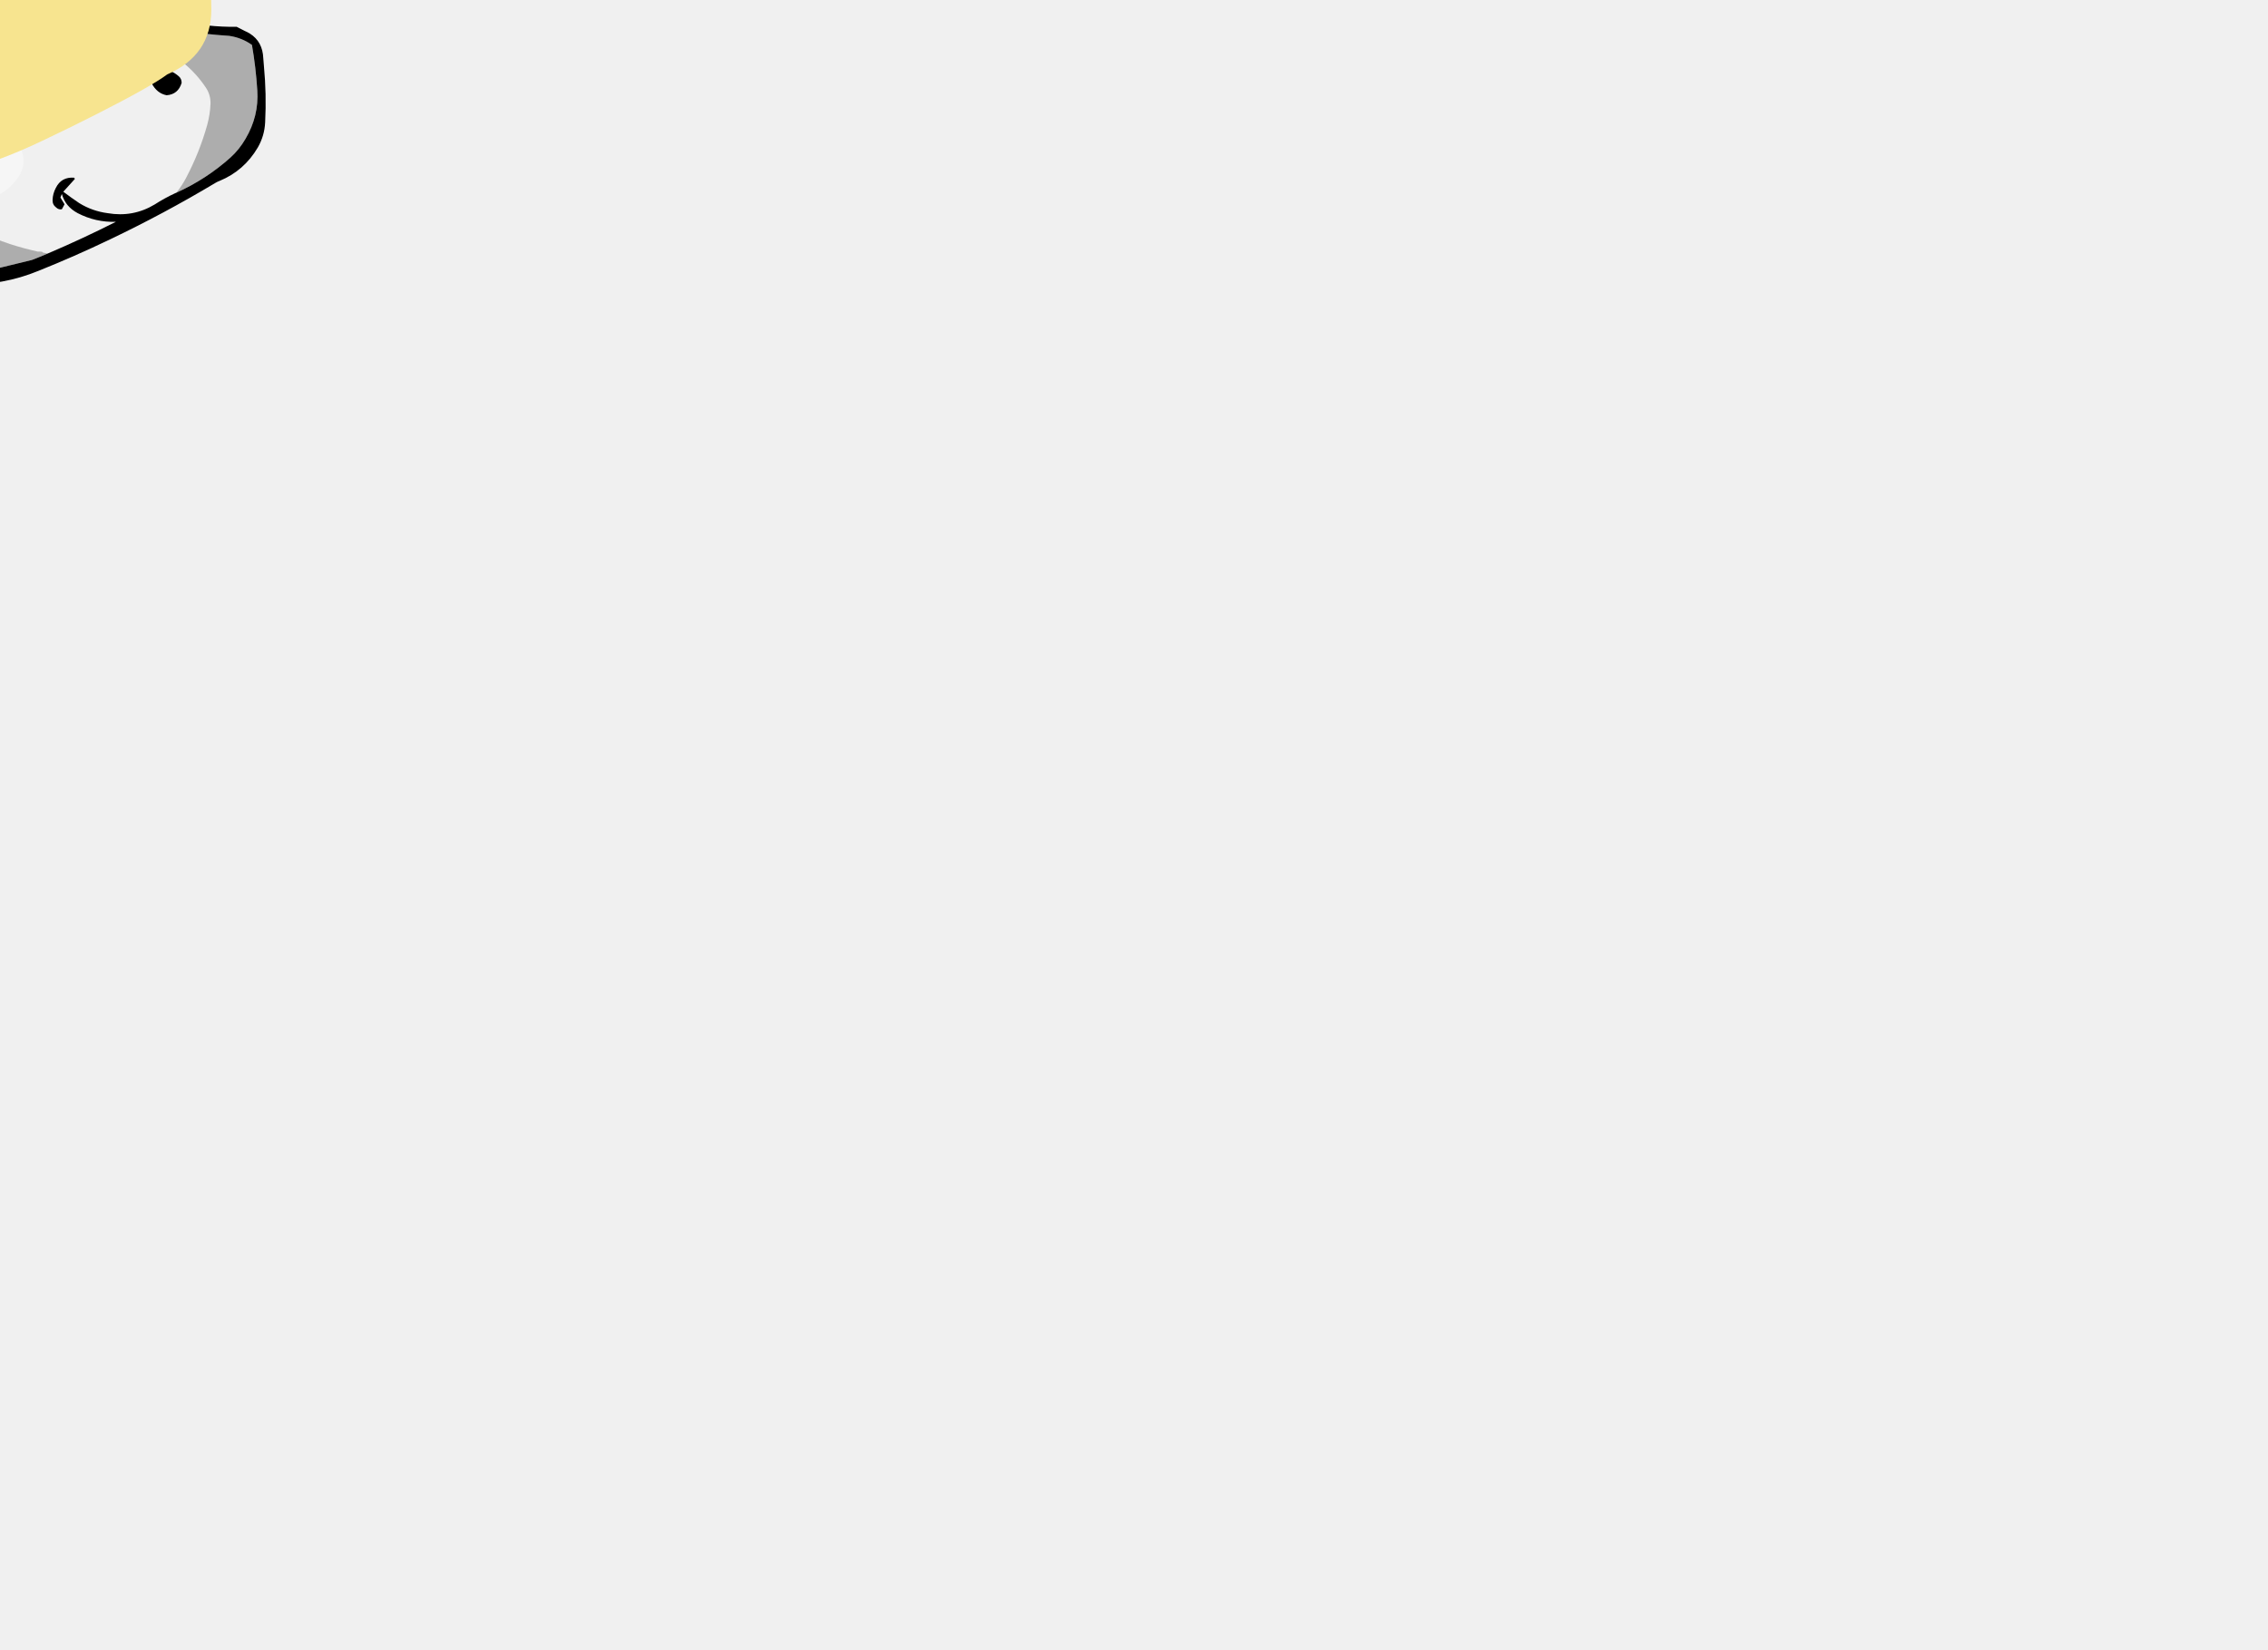
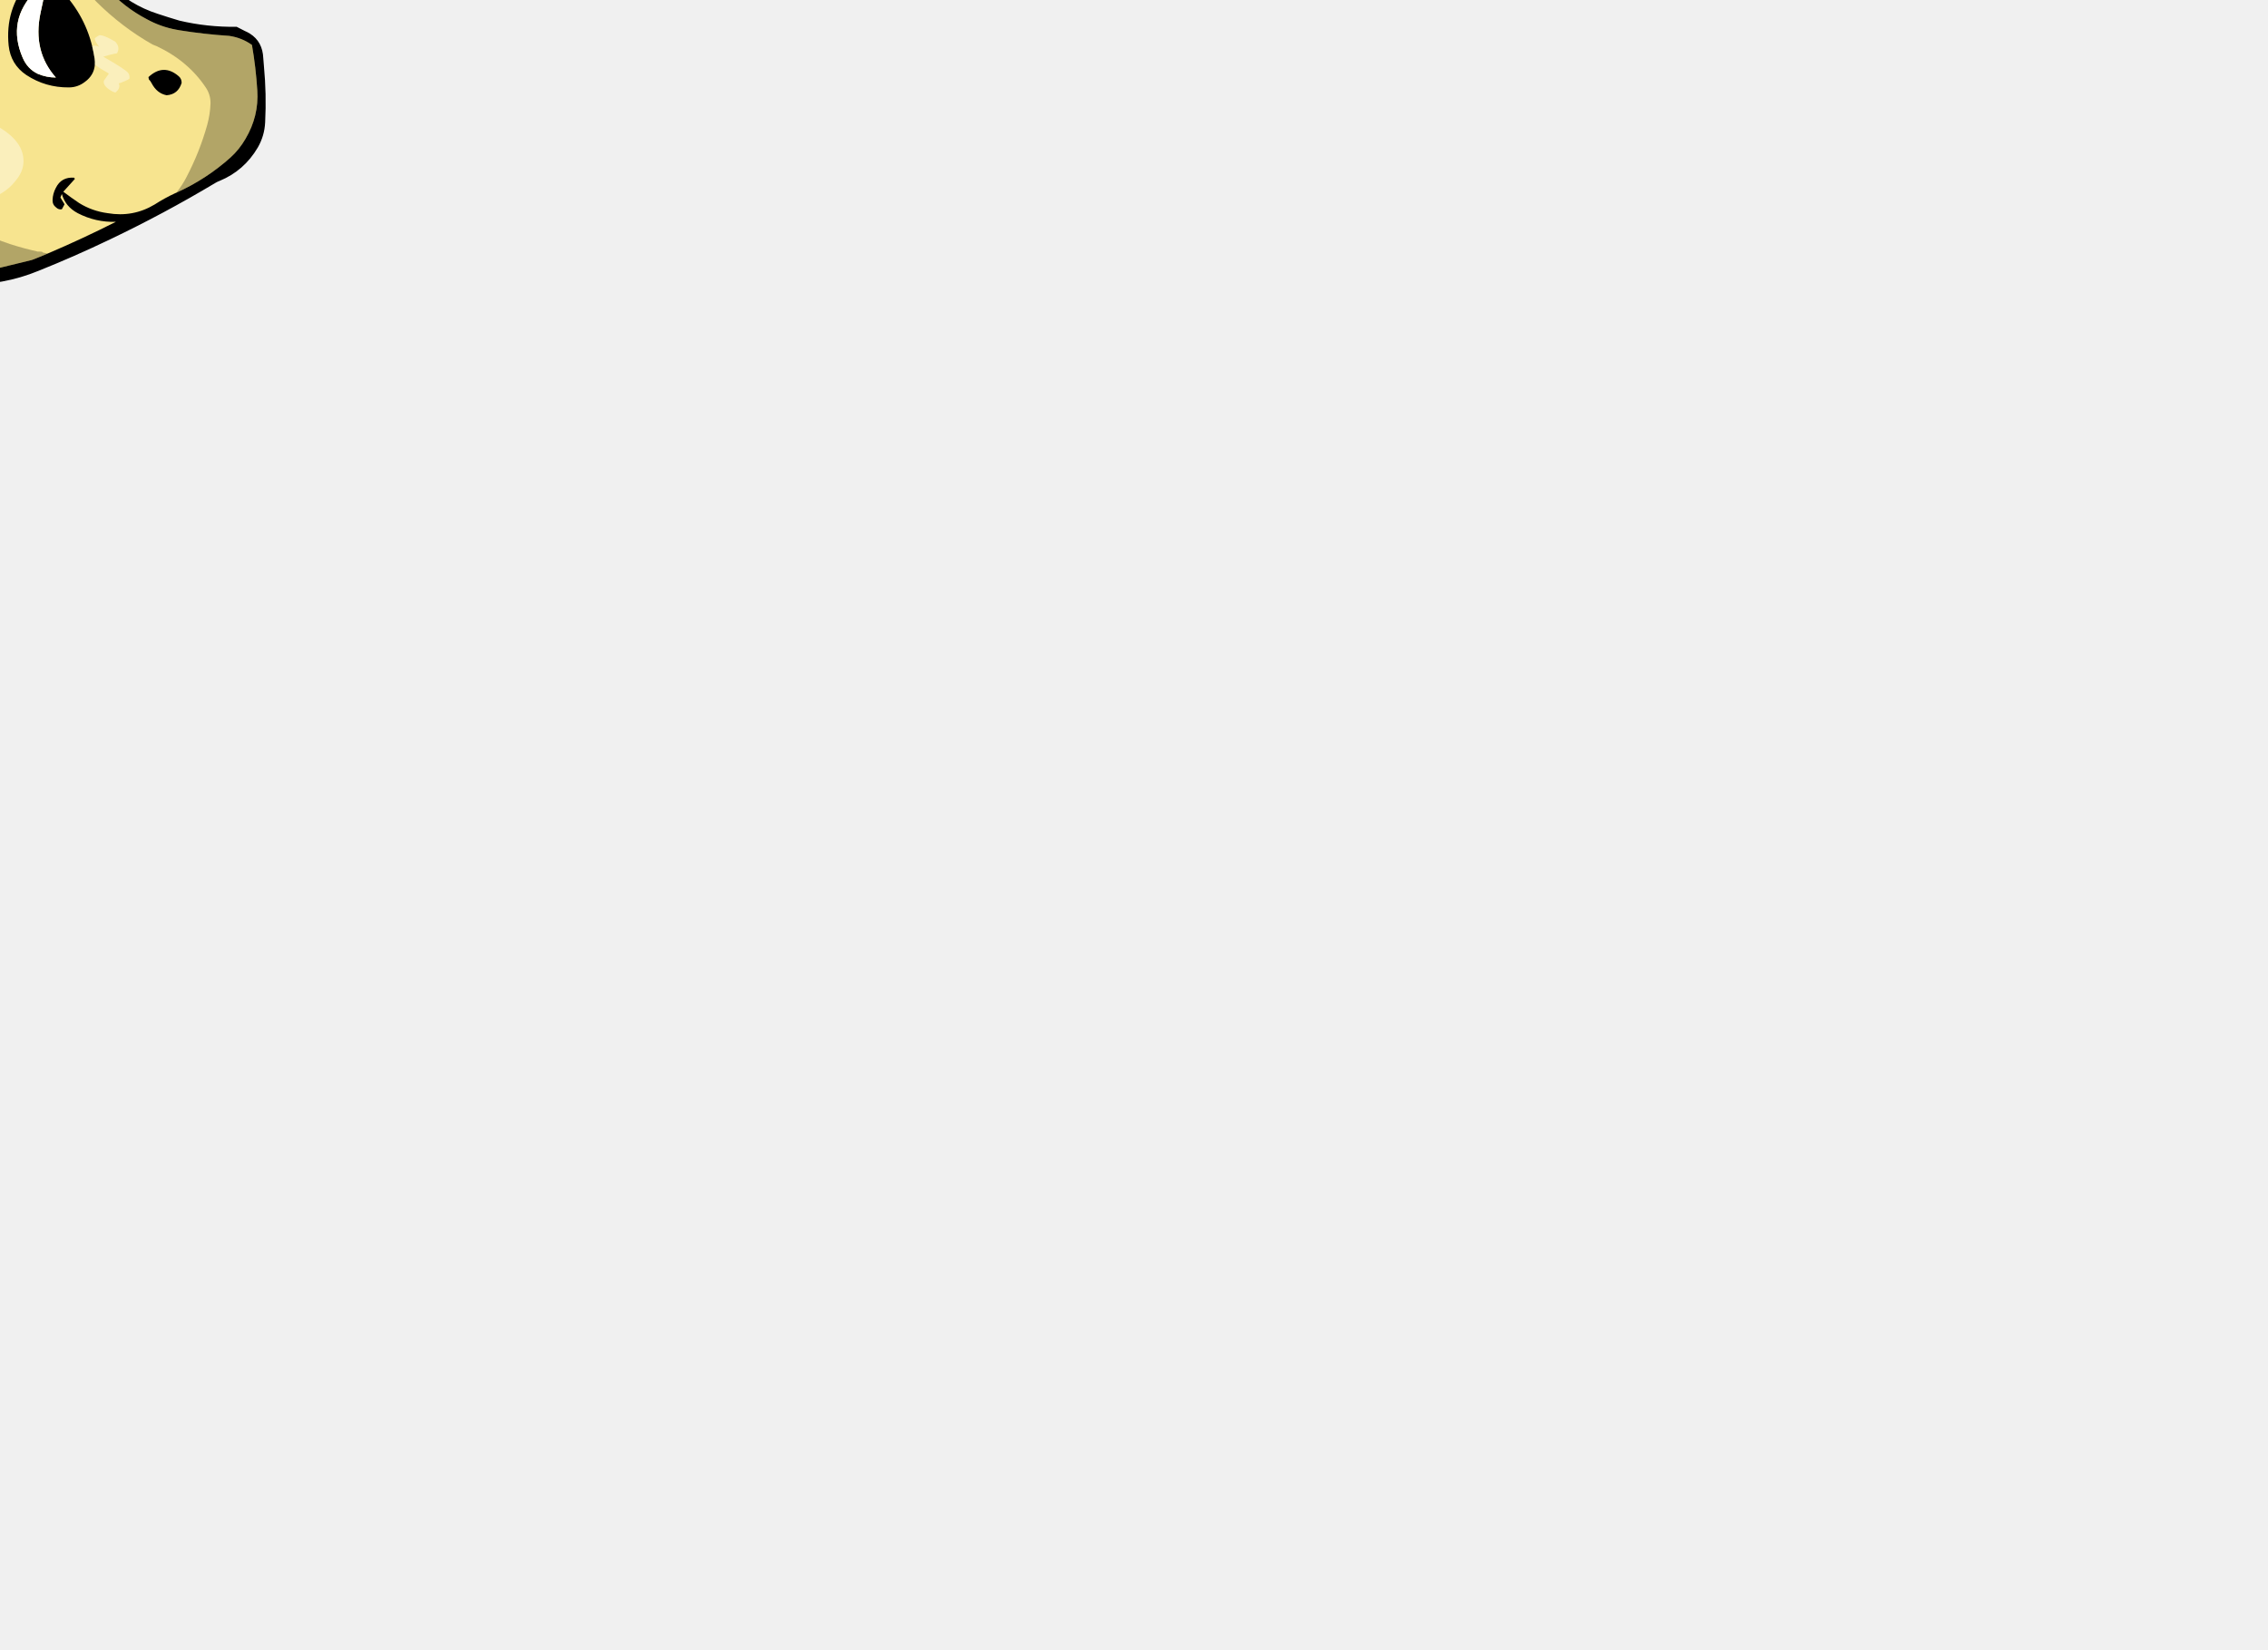
<svg xmlns="http://www.w3.org/2000/svg" xmlns:xlink="http://www.w3.org/1999/xlink" version="1.1" preserveAspectRatio="none" x="0px" y="0px" width="550px" height="400px" viewBox="0 0 550 400">
  <defs>
+     <g id="Parts_Heads_headColorMC_39_Layer1_0_FILL">
+       <path fill="#F7E48F" stroke="none" d=" M 120.15 83.75 Q 120 83.8 119.75 83.75 L 115.25 83.85 Q 106.2 83.1 100.5 80.7 95.25 78.95 91.2 75.75 88.55 73.7 84.65 69.35 82.95 67.15 82.3 66.45 81.3 65.85 81.05 65.6 79.256 63.711 78.7 63.2 78.678 63.175 78.65 63.15 78.3 62.75 77.5 61.25 76.65 59.6 76.45 59.35 73.8 57.55 69.5 56.15 65.65 54.95 61.15 54.75 56.6 54.55 52.05 55.5 51.75 54.75 51 54.25 50.05 53.7 49.4 53.3 46.95 51.75 43.55 51.1 39.95 50.5 34.3 50.7 29.35 51.35 29.2 51.35 28.6 51.55 28.6 53 31.3 55.85 31.35 55.85 32.3 56.3 34.15 56.95 35.9 57.8 37.5 59.55 37.4 59.5 35.05 60.15 32.7 60.8 32.55 60.75 27.5 59.2 23.45 60 21.35 59.2 18 60.35 14.45 61.6 8.9 65.15 0.552 70.596 -1.35 73.1 2.022 73.404 6.55 74.2 9 74.6 12.35 75.25 12.4 75.25 15 75.55 17 75.8 19.6 76.35 22.1 78.05 22.3 78.1 9.3 80.2 0.75 85.9 -6.8 90.9 -6.8 95.4 -6.8 96.4 -7.5 97.65 -7.35 97.85 0.4 98 L 15.5 98.75 Q 11.5 101.25 6.4 110.05 1.9 117.85 2.1 118.5 6.1 115.4 8.65 114.1 12.9 111.85 21.75 111.15 22.9 113.85 24.7 119.3 25.7 122.3 27.3 127.2 29.5 133.5 32 136.25 36.75 141.5 46.65 143.15 47.3 143.25 48.75 143.75 50.05 144.2 50.75 144.25 61.3 144.25 63.7 143.7 63.85 143.7 63.95 143.85 64 144.05 64.2 144 75 141.15 85.55 136.1 92 133.05 98.7 129.65 112 122.9 115.95 119.95 126.65 115.3 126.65 104.2 L 126.45 92.3 125.55 87.9 124.35 86.35 Q 120.85 84 120.15 83.75 Z" />
+     </g>
+     <g id="Parts_Heads_headColorMC2_39_Layer3_0_FILL">
+       <path fill="#DAC849" stroke="none" d=" M 22.4 110.2 Q 21.65 107.85 21.45 106.65 21.35 105.8 21 104.5 20.6 103.1 20.4 102.4 L 19.6 99.1 Q 18.7 98.7 17.95 98.7 14.05 98.7 9.5 104.9 5.85 109.9 3.4 116.3 4.3 115.8 6.65 115.05 10.4 113.8 10.7 113.7 19.8 110.4 22.4 110.2 M 20.1 98.1 Q 18.85 92.1 19.65 87.1 19.75 86.6 19.9 83.65 20 81.55 20.5 80.2 15.15 80.6 8.55 83.35 3.7 85.4 -0.1 87.85 -1.25 88.6 -2.55 90.5 -3 91.2 -4.75 94.2 -5.8 96 -6.5 97.1 L 17.05 97.1 Q 17.35 97.05 18.55 97.55 19.8 98.1 20.1 98.1 M 37.05 51.2 Q 30.4 51.2 28.7 52.4 32.05 52.6 36.75 58.1 37.45 58.95 38.15 59.8 40.65 59.35 42.15 58.7 44.1 57.85 45.85 57.4 L 50.95 55.2 Q 50.55 54.55 50.05 54.05 47.2 51.2 37.05 51.2 M 29.65 66.95 Q 32.15 63.1 32.45 62.75 33.15 62.35 33.85 62 29.6 60.05 25.9 60.05 17.7 60.05 9.55 65 4.05 68.3 -0.35 73.1 3.85 72.85 19.55 76 19.8 76.05 20.95 76.65 22.1 77.3 22.6 77.45 23.75 74.6 24.1 74 24.4 73.55 26.85 71.15 27.2 70.85 29.65 66.95 Z" />
+     </g>
    <g id="Parts_Sets_Gecko_geckoHeadStatic_0_Layer0_0_FILL">
      <path fill="#DAC849" stroke="none" d=" M 26.1 47.9 Q 25.2 47.5 24.45 47.5 20.55 47.5 16 53.7 12.35 58.7 9.9 65.1 10.8 64.6 13.15 63.85 16.9 62.6 17.2 62.5 26.3 59.2 28.9 59 28.15 56.65 27.95 55.45 27.85 54.6 27.5 53.3 27.1 51.9 26.9 51.2 L 26.1 47.9 M 1.75 43 Q 0.7 44.8 0 45.9 L 23.55 45.9 Q 23.85 45.85 25.05 46.35 26.3 46.9 26.6 46.9 25.35 40.9 26.15 35.9 26.25 35.4 26.4 32.45 26.5 30.35 27 29 21.65 29.4 15.05 32.15 10.2 34.2 6.4 36.65 5.25 37.4 3.95 39.3 3.5 40 1.75 43 M 36.15 15.75 Q 38.65 11.9 38.95 11.55 39.65 11.15 40.35 10.8 36.1 8.85 32.4 8.85 24.2 8.85 16.05 13.8 10.55 17.1 6.15 21.9 10.35 21.65 26.05 24.8 26.3 24.85 27.45 25.45 28.6 26.1 29.1 26.25 30.25 23.4 30.6 22.8 30.9 22.35 33.35 19.95 33.7 19.65 36.15 15.75 M 48.65 7.5 Q 50.6 6.65 52.35 6.2 L 57.45 4 Q 57.05 3.35 56.55 2.85 53.7 0 43.55 0 36.9 0 35.2 1.2 38.55 1.4 43.25 6.9 43.95 7.75 44.65 8.6 47.15 8.15 48.65 7.5 Z" />
    </g>
    <g id="Parts_Sets_Gecko_geckoHeadOutline_0_Layer0_0_FILL">
      <path fill="#000000" fill-opacity="0.278" stroke="none" d=" M 10.4 67.6 Q 10.4 67.4 10.45 67.1 10.35 67.3 10.4 67.8 10.4 67.7 10.4 67.6 M 7.6 22.1 Q 7.491 22.206 7.35 22.3 L 7.4 22.35 Q 7.494 22.209 7.6 22.1 M 70.9 4.9 Q 72.45 5 74.05 5.2 73.5 5.1 72.95 5 70.75 4.6 68.75 4.5 68.2 4.7 67.75 4.85 69.3 4.8 70.9 4.9 M 30 60.9 Q 29.7 59.25 29.45 57.6 29.35 56.95 29.25 56.3 28.7 56.35 28.15 56.45 27.55 56.65 26.85 56.9 22.65 58.45 18.75 59.35 18.05 59.6 17.35 59.9 17.5 59.75 17.7 59.55 16.85 59.7 16 59.85 14.95 61.7 14.15 63.35 13.35 65 12.8 66.45 L 12.85 66.45 Q 14.55 65.45 19.1 63.85 19.55 63.7 20.05 63.55 26.6 61.2 30 60.9 M 2.25 47.95 L 3.4 47.95 Q 3.706 47.944 4.1 47.9 5.35 47.85 5.9 47.95 L 25.95 47.95 Q 26.8 47.9 27.7 47.95 L 27.8 48.25 Q 27.2 45.05 27.15 43.6 23.1 44.4 19.1 44.4 18.85 44.4 18.65 44.4 18.45 44.45 18.3 44.5 L 12.65 44.5 Q 11.2 44.1 10.15 43.8 10.3 43.6 10.5 43.4 8.3 42.9 6.1 42.15 5 43.4 4.05 45.05 L 3.35 46.2 2.9 46.95 Q 2.55 47.5 2.25 47.95 M 26.25 24 Q 25 23.8 23.65 23.6 21.4 23.3 17.4 20.85 17.15 20.25 15.6 18.9 15.35 18.7 15.1 18.5 11.3 21.25 9.4 23.5 9.45 23.5 9.5 23.5 11.35 23.35 14.85 24 L 14.95 24 Q 15.152 24.01 15.35 24.05 19.8 24.85 28.35 26.85 28.85 26.925 29.4 27.1 L 30.65 27.5 Q 30.95 26.8 31.35 26.15 30.15 25.65 29.25 25.4 27.65 24.6 26.25 24 M 43.65 4.7 Q 42.6 3.3 41.75 2.2 40.15 2.35 39.1 2.6 38.05 2.9 37.5 3.25 40 3.4 43.25 6.55 44.35 7.55 45.55 8.95 46.25 9.8 46.95 10.65 47.5 10.35 48.1 10.1 47.7 9.5 47.25 8.8 45.25 5.65 45.25 5.85 L 45.25 5.8 Q 44.4 5.3 43.65 4.7 M 83.05 89.2 Q 82.5 89.1 81.9 88.95 L 81.85 88.9 Q 81.85 88.7 80.85 88.7 L 80.8 88.75 Q 77.2 87.95 73.95 86.9 57.2 81.35 48.4 67.9 39.65 54.55 39.65 35.7 39.65 24.4 48.9 17.75 59.1 10.4 80 9.4 77.55 8.2 74.85 7.65 74.45 7.55 74.05 7.5 71.15 7.05 68.35 7.05 L 56.05 9.4 55.15 9.7 Q 54.725 9.9 54.3 10.1 50.35 11.95 46.45 14.1 45.8 14.55 45.2 15 L 45.15 15 Q 38.2 20.3 33.85 27.85 29.2 35.95 30.3 45.3 31.3 53.55 34.1 61.3 34.5 62.15 35 63 L 34.95 63 34.9 63 Q 34.825 63.013 34.75 63.05 35 63.65 35.25 64.25 36.05 66.15 36 68.45 36 69 36 69.6 L 35.95 69.55 35.95 69.6 35.55 69 Q 37 75.1 39.05 81.25 39.9 83.7 41.7 85.5 47.05 90.7 54.5 92.45 54.75 92.5 55 92.55 L 58.65 93.35 58.7 93.35 Q 60.65 92.95 63.1 93.45 L 63.15 93.45 Q 63.95 93.35 64.8 93.35 L 67.2 93.55 Q 67.347 93.578 67.5 93.6 L 67.55 93.6 79.25 90.75 Q 80.05 90.45 80.9 90.1 82 89.65 83.05 89.2 M 132.6 38.6 Q 130.15 36.85 127.1 36.4 120.95 36 115.1 35.05 114.65 34.95 114.25 34.9 110.45 34.2 107.1 32.35 101.55 29.45 97.45 24.85 95.35 22.5 92.75 20.5 90.4 18.65 88.4 16.55 89.9 23.15 94.95 28.2 101.1 34.3 108.5 38.5 108.95 38.7 109.5 38.9 117.25 42.55 121.55 49.15 122.6 50.85 122.55 52.85 122.45 55.45 121.75 58 119.9 64.6 116.7 70.7 115.7 72.65 114.25 74.45 121.55 71.15 127.4 65.9 129.55 63.95 131.05 61.35 134.3 55.85 133.9 49.65 133.55 44.05 132.6 38.6 Z" />
      <path fill="#000000" stroke="none" d=" M 135.5 43.7 Q 135.4 42.75 135.35 41.85 135.2 37.8 132.1 35.85 131.55 35.5 130.85 35.2 129.85 34.7 128.9 34.2 121.75 34.3 115 32.7 112.15 31.85 109.75 31.05 102.9 28.85 97.9 23.75 92.95 18.7 88 14 L 88.75 13.35 Q 86.25 9.7 82.55 7.7 80.65 6.7 78.45 6.1 76.25 5.5 74.05 5.2 72.45 5 70.9 4.9 69.3 4.8 67.75 4.85 64.65 4.95 61.6 5.6 60.85 3.95 58.95 2.7 54.15 -0.4 42.6 0.05 38.25 0.6 36.45 1.55 34.8 2.45 34.8 4.05 34.8 4.45 34.9 4.65 34.95 4.8 35.1 4.9 L 35.8 5.15 Q 35.9 5.1 36 5.1 38.8 6.45 42.75 10.8 42.35 10.65 41.9 10.5 36.5 8.85 32.2 9.65 28.05 8.05 16.75 15.35 10.2 19.6 7.65 22.1 L 7.6 22.1 Q 7.494 22.209 7.4 22.35 6 23.75 6 24.5 6 25.35 7 26.35 L 7.6 26.15 Q 7.65 25.95 7.75 25.8 15.8 26.45 19.55 27.1 22.25 27.55 28.8 28.95 29.05 29 29.35 29.1 17 31.1 8.2 37.4 0 43.25 0 48.15 0 48.85 0.3 49.15 0.45 49.4 1 49.55 1.05 49.5 1.1 49.5 1.35 49.8 1.8 49.95 L 22.95 50.05 Q 20.55 51.55 17.75 54.85 15.7 57.3 13.95 60.15 13.9 60.35 13.5 60.8 13.25 61.2 13.05 61.6 12.8 62 12.55 62.45 10.75 65.65 10.45 67.1 10.4 67.4 10.4 67.6 10.4 67.7 10.4 67.8 10.4 67.85 10.45 67.9 L 10.45 67.95 Q 10.45 68.05 10.45 68.15 10.15 68.4 10 68.7 9.6 69.2 9.6 69.65 9.6 70.3 9.9 70.5 L 10.6 70.75 Q 11.3 70.35 14.5 68.1 16.75 66.5 18.9 65.65 22.9 64.1 30.5 63.35 30.8 64.85 31.2 66.35 33.55 75.9 37.8 84.65 40.25 89.65 45.15 92.15 53.45 96.35 62.8 96.65 72.15 96.95 80.8 93.4 89.55 89.9 98.2 85.75 111.3 79.5 123.75 72.05 124.25 71.75 124.8 71.55 130.7 69.1 134 63.5 135.65 60.65 135.8 57.35 136.15 50.55 135.5 43.7 M 127.1 36.4 Q 130.15 36.85 132.6 38.6 133.55 44.05 133.9 49.65 134.3 55.85 131.05 61.35 129.55 63.95 127.4 65.9 121.55 71.15 114.25 74.45 114.1 74.5 114 74.55 111.4 75.75 109 77.3 103.75 80.45 97.6 79.4 93.85 78.9 90.7 76.95 88.7 75.6 86.85 74.2 L 89.65 71.1 Q 89.55 70.95 89.5 70.8 86.4 70.55 85.05 73.25 84.3 74.65 84.25 76.2 84.2 77.35 85.15 78.05 85.75 78.6 86.5 78.45 L 87.15 77.25 86.15 75.6 86.5 74.75 Q 87.35 77.8 90.35 79.4 94.7 81.65 99.6 81.5 91.5 85.6 83.05 89.2 82 89.65 80.9 90.1 80.05 90.45 79.25 90.75 L 67.55 93.6 67.5 93.6 Q 67.347 93.578 67.2 93.55 L 64.8 93.35 Q 63.95 93.35 63.15 93.45 L 63.1 93.45 Q 60.65 92.95 58.7 93.35 L 58.65 93.35 55 92.55 Q 54.731 92.501 54.45 92.45 47 90.7 41.65 85.5 39.85 83.7 39 81.25 36.95 75.05 35.45 68.85 L 35.55 69 35.95 69.6 35.95 69.55 Q 35.95 68.95 35.95 68.45 36 66.15 35.2 64.25 34.95 63.65 34.7 63.05 34.815 63.012 34.9 63 L 34.95 63 Q 34.45 62.15 34.05 61.3 31.25 53.55 30.25 45.3 29.15 35.95 33.8 27.85 38.15 20.3 45.1 14.95 L 45.15 15 45.2 15 Q 45.75 14.55 46.4 14.1 50.3 11.95 54.25 10.1 54.705 9.898 55.15 9.7 L 56.05 9.4 68.35 7.05 Q 71.15 7.05 74.05 7.5 74.45 7.55 74.85 7.65 77.55 8.2 80 9.4 83.85 11.3 86.85 14.85 87.6 15.7 88.4 16.55 90.4 18.65 92.75 20.5 95.35 22.5 97.45 24.85 101.55 29.45 107.1 32.35 110.45 34.2 114.25 34.9 114.65 34.95 115.1 35.05 120.95 36 127.1 36.4 M 59.15 6.2 Q 57.5 6.65 55.95 7.15 51.95 8.4 48.1 10.1 47.5 10.35 46.95 10.65 L 46.9 10.65 Q 46.2 9.8 45.5 8.95 44.35 7.6 43.25 6.55 40 3.4 37.5 3.25 L 37.45 3.25 Q 38 2.85 39.1 2.6 40.15 2.35 41.75 2.2 43.45 2.05 45.8 2.05 55.95 2.05 58.8 4.9 59.3 5.4 59.7 6.05 59.4 6.1 59.15 6.2 M 42.6 12.85 Q 41.9 13.2 41.2 13.6 40.7 14.15 40.15 14.7 39.7 15.1 39.25 15.55 34.3 20.35 31.35 26.15 30.95 26.8 30.65 27.5 L 29.4 27.1 Q 28.815 26.927 28.3 26.85 19.75 24.85 15.3 24.05 15.113 24.012 14.95 24 L 14.85 24 Q 11.35 23.35 9.5 23.5 9.45 23.5 9.4 23.5 L 9.35 23.5 Q 11.4 21.1 15.55 18.15 24.65 11.65 34.9 11.65 40 11.65 42.6 12.85 M 3.4 47.95 L 2.25 47.95 Q 2.55 47.5 2.9 46.95 L 3.35 46.2 Q 3.65 45.65 4 45.05 6.2 41.3 8.9 39.55 20.75 31.9 29.25 31.05 28.95 31.9 28.7 32.8 27.95 35.2 27.5 37.8 27.1 40.35 27.15 42.85 27.15 43.2 27.15 43.6 27.2 45.05 27.8 48.25 L 27.7 47.95 Q 26.8 47.9 25.95 47.95 L 5.9 47.95 3.4 47.95 M 26.85 50.15 Q 27.25 50.15 27.95 50.45 27.95 50.55 28 50.65 28.25 52 28.6 53.35 29 54.8 29.25 56.3 29.35 56.95 29.45 57.6 29.7 59.25 30 60.9 26.6 61.2 20.05 63.55 19.55 63.7 19.1 63.85 14.55 65.45 12.85 66.45 L 12.8 66.45 Q 13.35 65 14.15 63.35 15.65 60.05 17.75 57 22.45 50.15 26.85 50.15 M 107.6 46.95 Q 108 47.35 108.25 47.85 109.55 50.35 111.9 50.8 114.7 50.6 115.55 47.8 115.55 46.8 114.85 46.2 111.15 43 107.5 46.4 L 107.6 46.95 M 85.6 24.6 Q 83.65 22.75 81.15 22.35 79.45 21.9 78.25 23.35 72.7 30 73.6 38.75 74.1 43.35 77.9 45.9 82.55 48.95 88.2 48.9 90.35 48.9 92.1 47.55 94.3 45.95 94.5 43.4 94.55 42.7 94.45 41.95 94.2 40.4 93.85 38.9 91.85 30.75 85.6 24.6 M 82.5 25.35 Q 81.9 28.15 81.3 30.95 79.4 40.15 85.05 46.5 82.75 46.5 80.65 45.6 78.15 44.4 77 41.7 73.1 32.65 80.1 25.5 L 82.5 25.35 Z" />
      <path fill="#FFFFFF" fill-opacity="0.4" stroke="none" d=" M 28.6 53.35 Q 28.25 52 28 50.65 26.35 51.05 23.85 53.1 19.25 57.85 17.7 59.55 17.5 59.75 17.35 59.9 18.05 59.6 18.75 59.35 23.55 57.3 27.55 56.55 27.85 56.5 28.15 56.45 28.7 56.35 29.25 56.3 29 54.8 28.6 53.35 M 10.5 43.4 Q 10.3 43.6 10.15 43.8 11.2 44.1 12.65 44.5 L 18.3 44.5 Q 18.45 44.45 18.65 44.4 19.25 44.2 20.05 44.1 23.9 43.4 27.15 42.85 27.1 40.35 27.5 37.8 27.95 35.2 28.7 32.8 25 34 19.6 37.15 12.55 41.25 10.5 43.4 M 28.1 16.25 Q 24.5 17.5 21.3 19.15 18.45 20.65 18.45 21.05 18.45 21.1 19 21.45 21.1 21.65 24.7 23.25 25.45 23.6 26.25 24 27.65 24.6 29.25 25.4 30.15 25.65 31.35 26.15 34.3 20.35 39.25 15.55 39.7 15.1 40.15 14.7 35.7 13.6 28.1 16.25 M 55.95 7.15 Q 54.8 6.6 53.25 6.1 48.15 4.8 46.8 4.7 45.3 4.65 45.25 5.8 L 45.25 5.85 Q 45.25 5.65 47.25 8.8 47.7 9.5 48.1 10.1 51.95 8.4 55.95 7.15 M 73.95 73 Q 75.15 71.85 76.05 70.5 77.55 68.2 77.1 65.55 76.65 62.8 73.95 60.45 73.1 59.7 72 59 67.55 56.1 63.35 56.8 60.05 57.35 58.8 59.3 56.45 62.9 58.05 67.45 59.3 71.1 61.5 72.55 62.35 73.65 63.65 74.45 63.75 74.55 65.5 75.65 65.55 75.7 65.65 75.75 L 65.65 76 Q 67.9 76.85 71.2 74.95 72.75 74.1 73.95 73 M 95.6 36.25 Q 95.4 36.3 94.5 36.95 94.4 37.45 95.15 38.5 95.35 38.75 95.55 39.05 94.45 38.55 93.85 38.9 94.2 40.4 94.45 41.95 94.55 42.7 94.5 43.4 95.75 44.3 97.9 45.55 97.65 45.95 96.7 47.25 96.35 48.55 98.7 49.85 99.4 50.2 99.55 50.1 99.65 50.05 99.8 49.85 100.75 48.95 100.3 47.9 100.6 47.9 101.6 47.45 102.6 47.05 102.9 46.75 103 45.85 102.5 45.3 101.95 44.55 96.55 41.45 98.1 40.95 99.2 40.75 99.9 40.65 99.9 40.6 100.5 39.5 99.95 38.5 99.75 38.15 99.45 37.8 96.65 36.15 95.6 36.25 Z" />
      <path fill="#FFFFFF" stroke="none" d=" M 81.3 30.95 Q 81.9 28.15 82.5 25.35 L 80.1 25.5 Q 73.1 32.65 77 41.7 78.15 44.4 80.65 45.6 82.75 46.5 85.05 46.5 79.4 40.15 81.3 30.95 Z" />
    </g>
-     <g id="Parts_Heads_headColorMC_39_Layer1_0_FILL">
-       <path fill="#F7E48F" stroke="none" d=" M 82.3 66.45 Q 81.3 65.85 81.05 65.6 79.256 63.711 78.7 63.2 78.678 63.175 78.65 63.15 78.3 62.75 77.5 61.25 76.65 59.6 76.45 59.35 73.8 57.55 69.5 56.15 65.65 54.95 61.15 54.75 56.6 54.55 52.05 55.5 51.75 54.75 51 54.25 50.05 53.7 49.4 53.3 46.95 51.75 43.55 51.1 39.95 50.5 34.3 50.7 29.35 51.35 29.2 51.35 28.6 51.55 28.6 53 31.3 55.85 31.35 55.85 32.3 56.3 34.15 56.95 35.9 57.8 37.5 59.55 37.4 59.5 35.05 60.15 32.7 60.8 32.55 60.75 27.5 59.2 23.45 60 21.35 59.2 18 60.35 14.45 61.6 8.9 65.15 0.552 70.596 -1.35 73.1 2.022 73.404 6.55 74.2 9 74.6 12.35 75.25 12.4 75.25 15 75.55 17 75.8 19.6 76.35 22.1 78.05 22.3 78.1 9.3 80.2 0.75 85.9 -6.8 90.9 -6.8 95.4 -6.8 96.4 -7.5 97.65 -7.35 97.85 0.4 98 L 15.5 98.75 Q 11.5 101.25 6.4 110.05 1.9 117.85 2.1 118.5 6.1 115.4 8.65 114.1 12.9 111.85 21.75 111.15 22.9 113.85 24.7 119.3 25.7 122.3 27.3 127.2 29.5 133.5 32 136.25 36.75 141.5 46.65 143.15 47.3 143.25 48.75 143.75 50.05 144.2 50.75 144.25 61.3 144.25 63.7 143.7 63.85 143.7 63.95 143.85 64 144.05 64.2 144 75 141.15 85.55 136.1 92 133.05 98.7 129.65 112 122.9 115.95 119.95 126.65 115.3 126.65 104.2 L 126.45 92.3 125.55 87.9 124.35 86.35 Q 120.85 84 120.15 83.75 120 83.8 119.75 83.75 L 115.25 83.85 Q 106.2 83.1 100.5 80.7 95.25 78.95 91.2 75.75 88.55 73.7 84.65 69.35 82.95 67.15 82.3 66.45 Z" />
+   </defs>
+   <g transform="matrix( 1, 0, 0, 1, -62.75,-76.85) ">
+     <g transform="matrix( 1, 0, 0, 1, 0,0) ">
+       <use xlink:href="#Parts_Heads_headColorMC_39_Layer1_0_FILL" />
    </g>
-     <g id="Parts_Heads_headColorMC2_39_Layer3_0_FILL">
-       <path fill="#DAC849" stroke="none" d=" M 21.45 106.65 Q 21.35 105.8 21 104.5 20.6 103.1 20.4 102.4 L 19.6 99.1 Q 18.7 98.7 17.95 98.7 14.05 98.7 9.5 104.9 5.85 109.9 3.4 116.3 4.3 115.8 6.65 115.05 10.4 113.8 10.7 113.7 19.8 110.4 22.4 110.2 21.65 107.85 21.45 106.65 M 19.65 87.1 Q 19.75 86.6 19.9 83.65 20 81.55 20.5 80.2 15.15 80.6 8.55 83.35 3.7 85.4 -0.1 87.85 -1.25 88.6 -2.55 90.5 -3 91.2 -4.75 94.2 -5.8 96 -6.5 97.1 L 17.05 97.1 Q 17.35 97.05 18.55 97.55 19.8 98.1 20.1 98.1 18.85 92.1 19.65 87.1 M 37.05 51.2 Q 30.4 51.2 28.7 52.4 32.05 52.6 36.75 58.1 37.45 58.95 38.15 59.8 40.65 59.35 42.15 58.7 44.1 57.85 45.85 57.4 L 50.95 55.2 Q 50.55 54.55 50.05 54.05 47.2 51.2 37.05 51.2 M 29.65 66.95 Q 32.15 63.1 32.45 62.75 33.15 62.35 33.85 62 29.6 60.05 25.9 60.05 17.7 60.05 9.55 65 4.05 68.3 -0.35 73.1 3.85 72.85 19.55 76 19.8 76.05 20.95 76.65 22.1 77.3 22.6 77.45 23.75 74.6 24.1 74 24.4 73.55 26.85 71.15 27.2 70.85 29.65 66.95 Z" />
+   </g>
+   <g transform="matrix( 1, 0, 0, 1, -62.75,-76.85) ">
+     <g transform="matrix( 1, 0, 0, 1, 0,0) ">
+       <use xlink:href="#Parts_Heads_headColorMC2_39_Layer3_0_FILL" />
    </g>
-   </defs>
+   </g>
  <g transform="matrix( 1, 0, 0, 1, -62.75,-76.85) ">
    <g transform="matrix( 1, 0, 0, 1, -6.6,51.2) ">
      <g transform="matrix( 1, 0, 0, 1, 0,0) ">
        <use xlink:href="#Parts_Sets_Gecko_geckoHeadStatic_0_Layer0_0_FILL" />
      </g>
    </g>
    <g transform="matrix( 1, 0, 0, 1, -8.75,49.15) ">
      <g transform="matrix( 1, 0, 0, 1, 0,0) ">
        <use xlink:href="#Parts_Sets_Gecko_geckoHeadOutline_0_Layer0_0_FILL" />
      </g>
    </g>
    <g id="hat1" transform="matrix( 0.9839172, -0.175293, 0.175293, 0.9839172, 45.2,78.25) ">
      <g id="colorMC" transform="matrix( 0.9999847, 0, 0, 0.9999847, 0,0) " />
      <g id="colorMC2" transform="matrix( 1, 0, 0, 1, 0,0) " />
    </g>
    <g id="hat2" transform="matrix( 0.9733734, -0.2247314, 0.2247314, 0.9733734, 38,60.6) ">
      <g id="colorMC_FL" transform="matrix( 0.9999847, 0, 0, 0.9999847, 0,0) " />
      <g id="colorMC2_FL" transform="matrix( 1, 0, 0, 1, 0,0) " />
    </g>
    <g id="hat3" transform="matrix( 0.9602661, -0.2753754, 0.2753754, 0.9602661, 26,48.4) ">
      <g id="colorMC_FL_FL" transform="matrix( 0.9999847, 0, 0, 0.9999847, 0,0) " />
      <g id="colorMC2_FL_FL" transform="matrix( 1, 0, 0, 1, 0,0) " />
    </g>
    <g id="hat4" transform="matrix( 0.9445801, -0.3252411, 0.3252411, 0.9445801, 18.85,34.5) ">
      <g id="colorMC_FL_FL_FL" transform="matrix( 0.9999847, 0, 0, 0.9999847, 0,0) " />
      <g id="colorMC2_FL_FL_FL" transform="matrix( 1, 0, 0, 1, 0,0) " />
    </g>
  </g>
-   <g transform="matrix( 1, 0, 0, 1, -75.4,-101.9) ">
-     <g transform="matrix( 1, 0, 0, 1, 0,0) ">
-       <use xlink:href="#Parts_Heads_headColorMC_39_Layer1_0_FILL" />
-     </g>
-   </g>
-   <g transform="matrix( 1, 0, 0, 1, -62.75,-76.85) ">
-     <g transform="matrix( 1, 0, 0, 1, 0,0) ">
-       <use xlink:href="#Parts_Heads_headColorMC2_39_Layer3_0_FILL" />
-     </g>
-   </g>
</svg>
